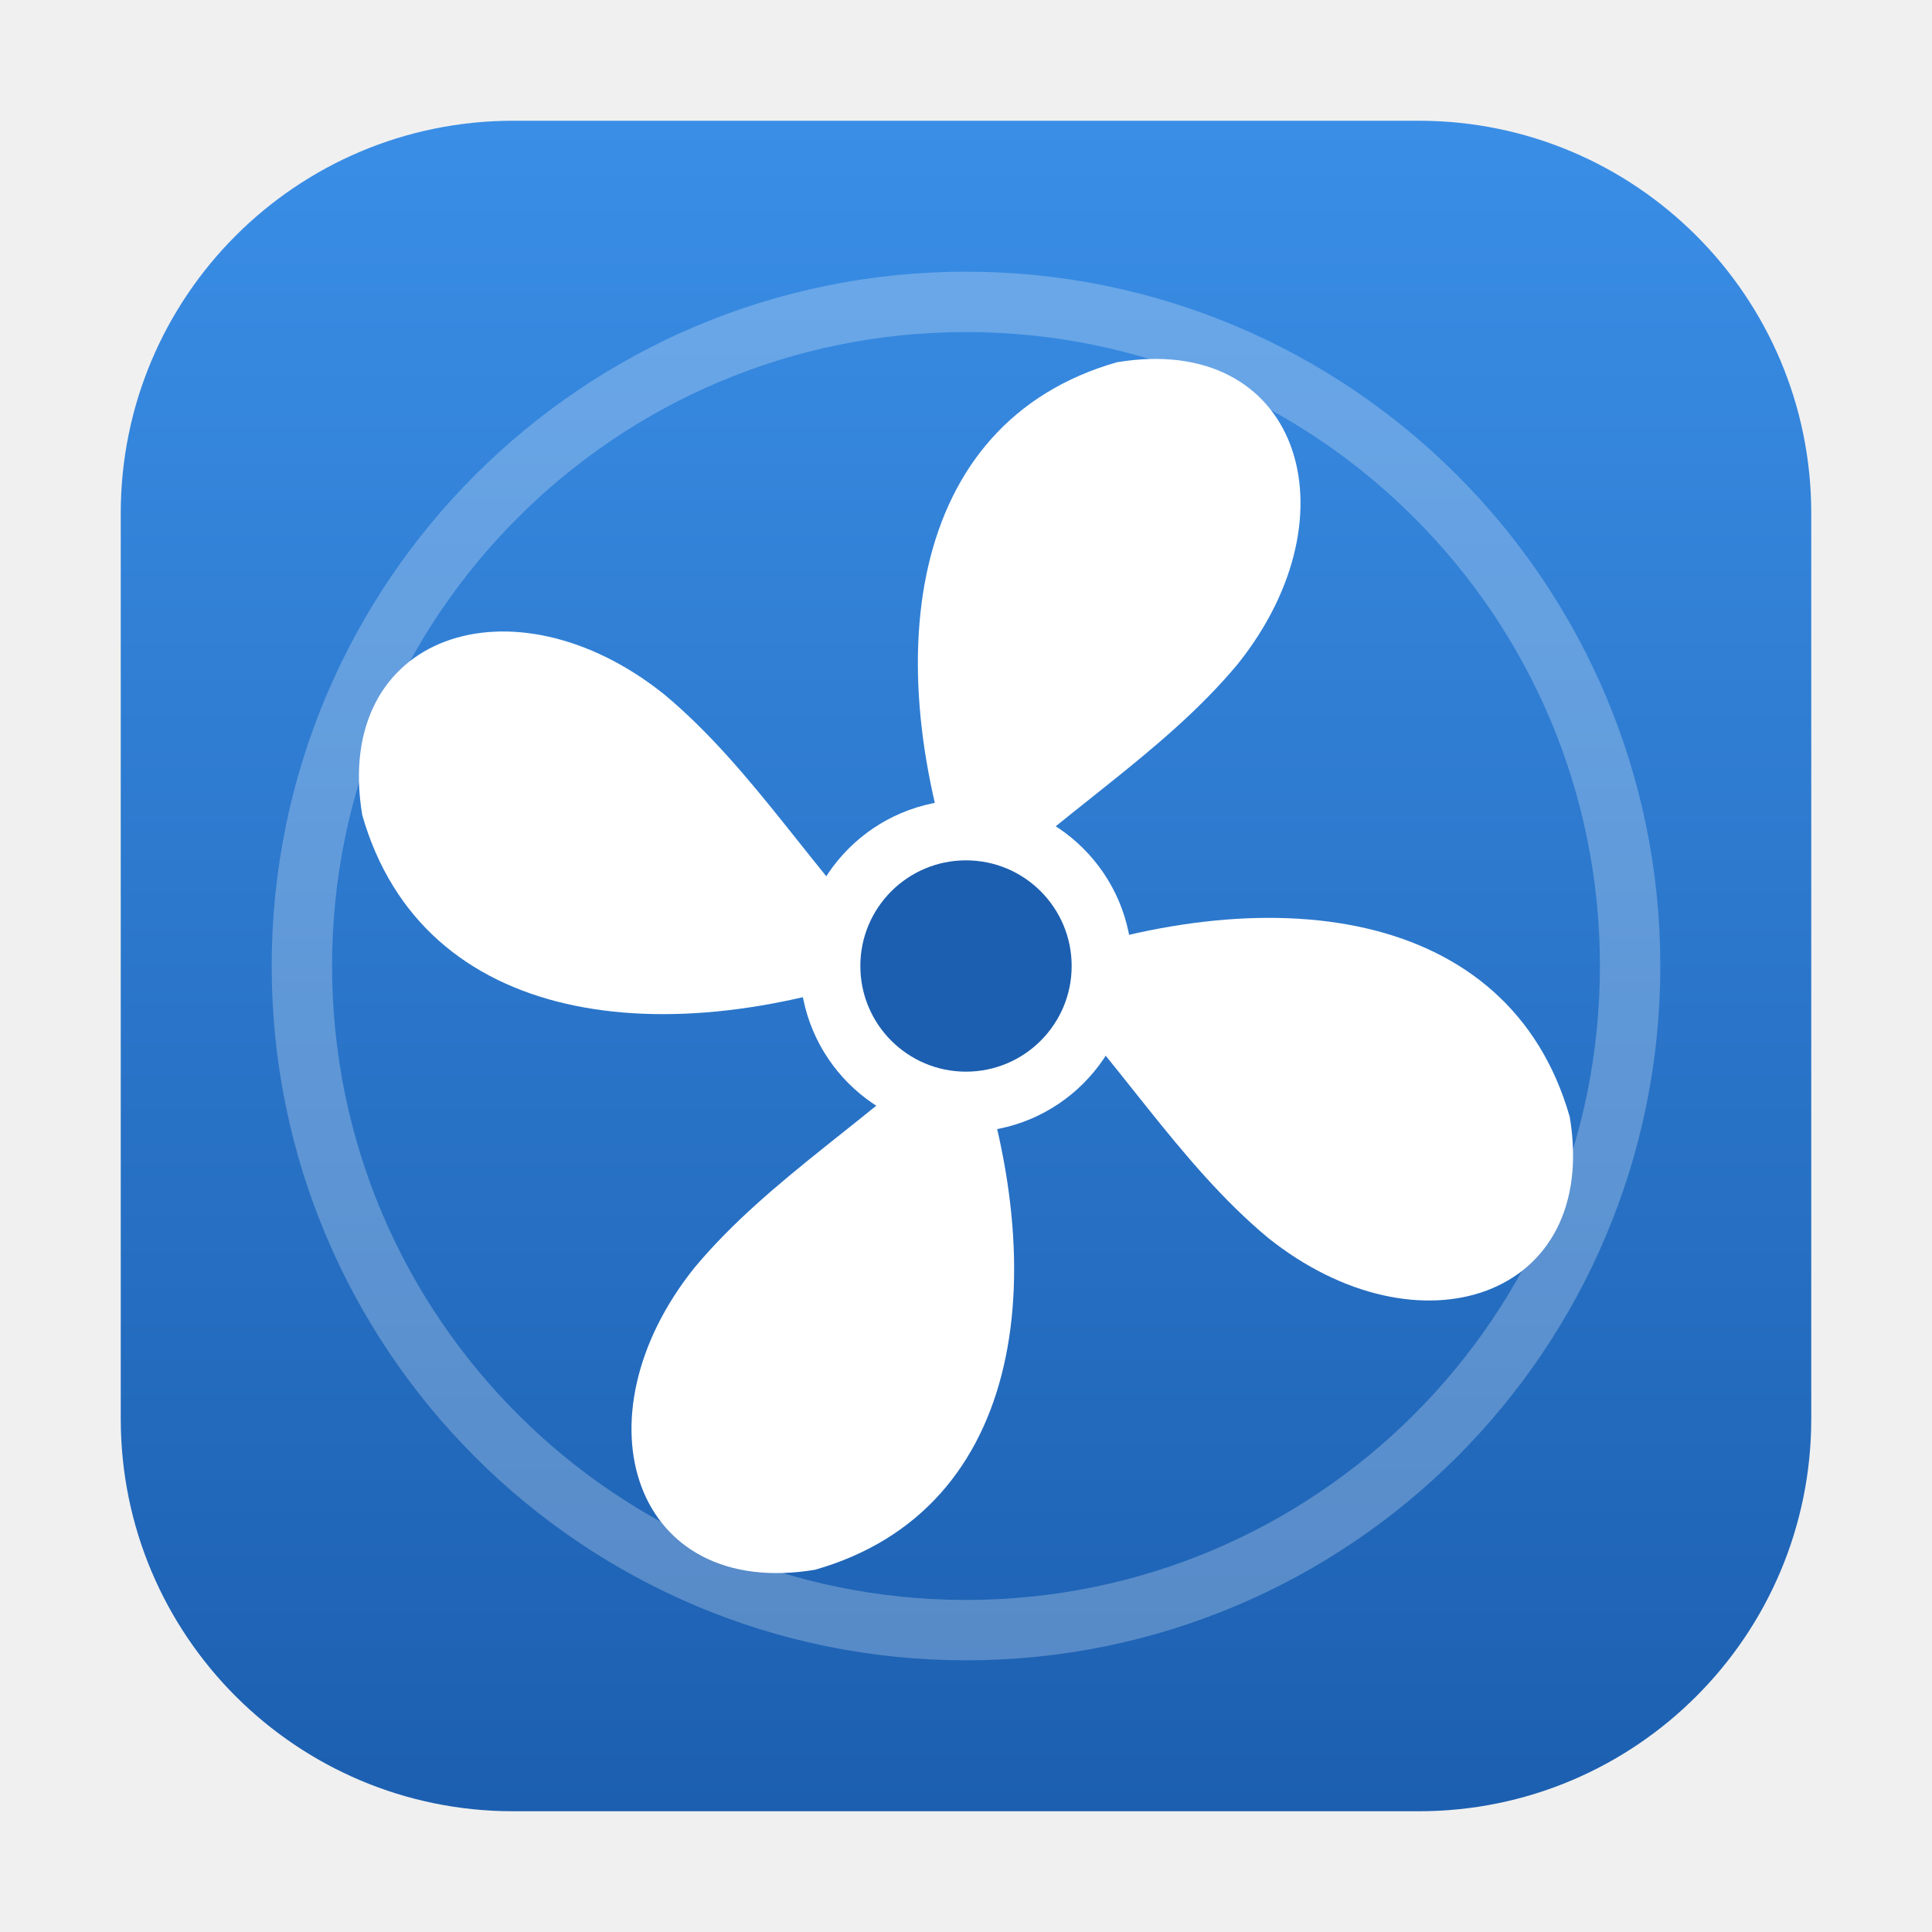
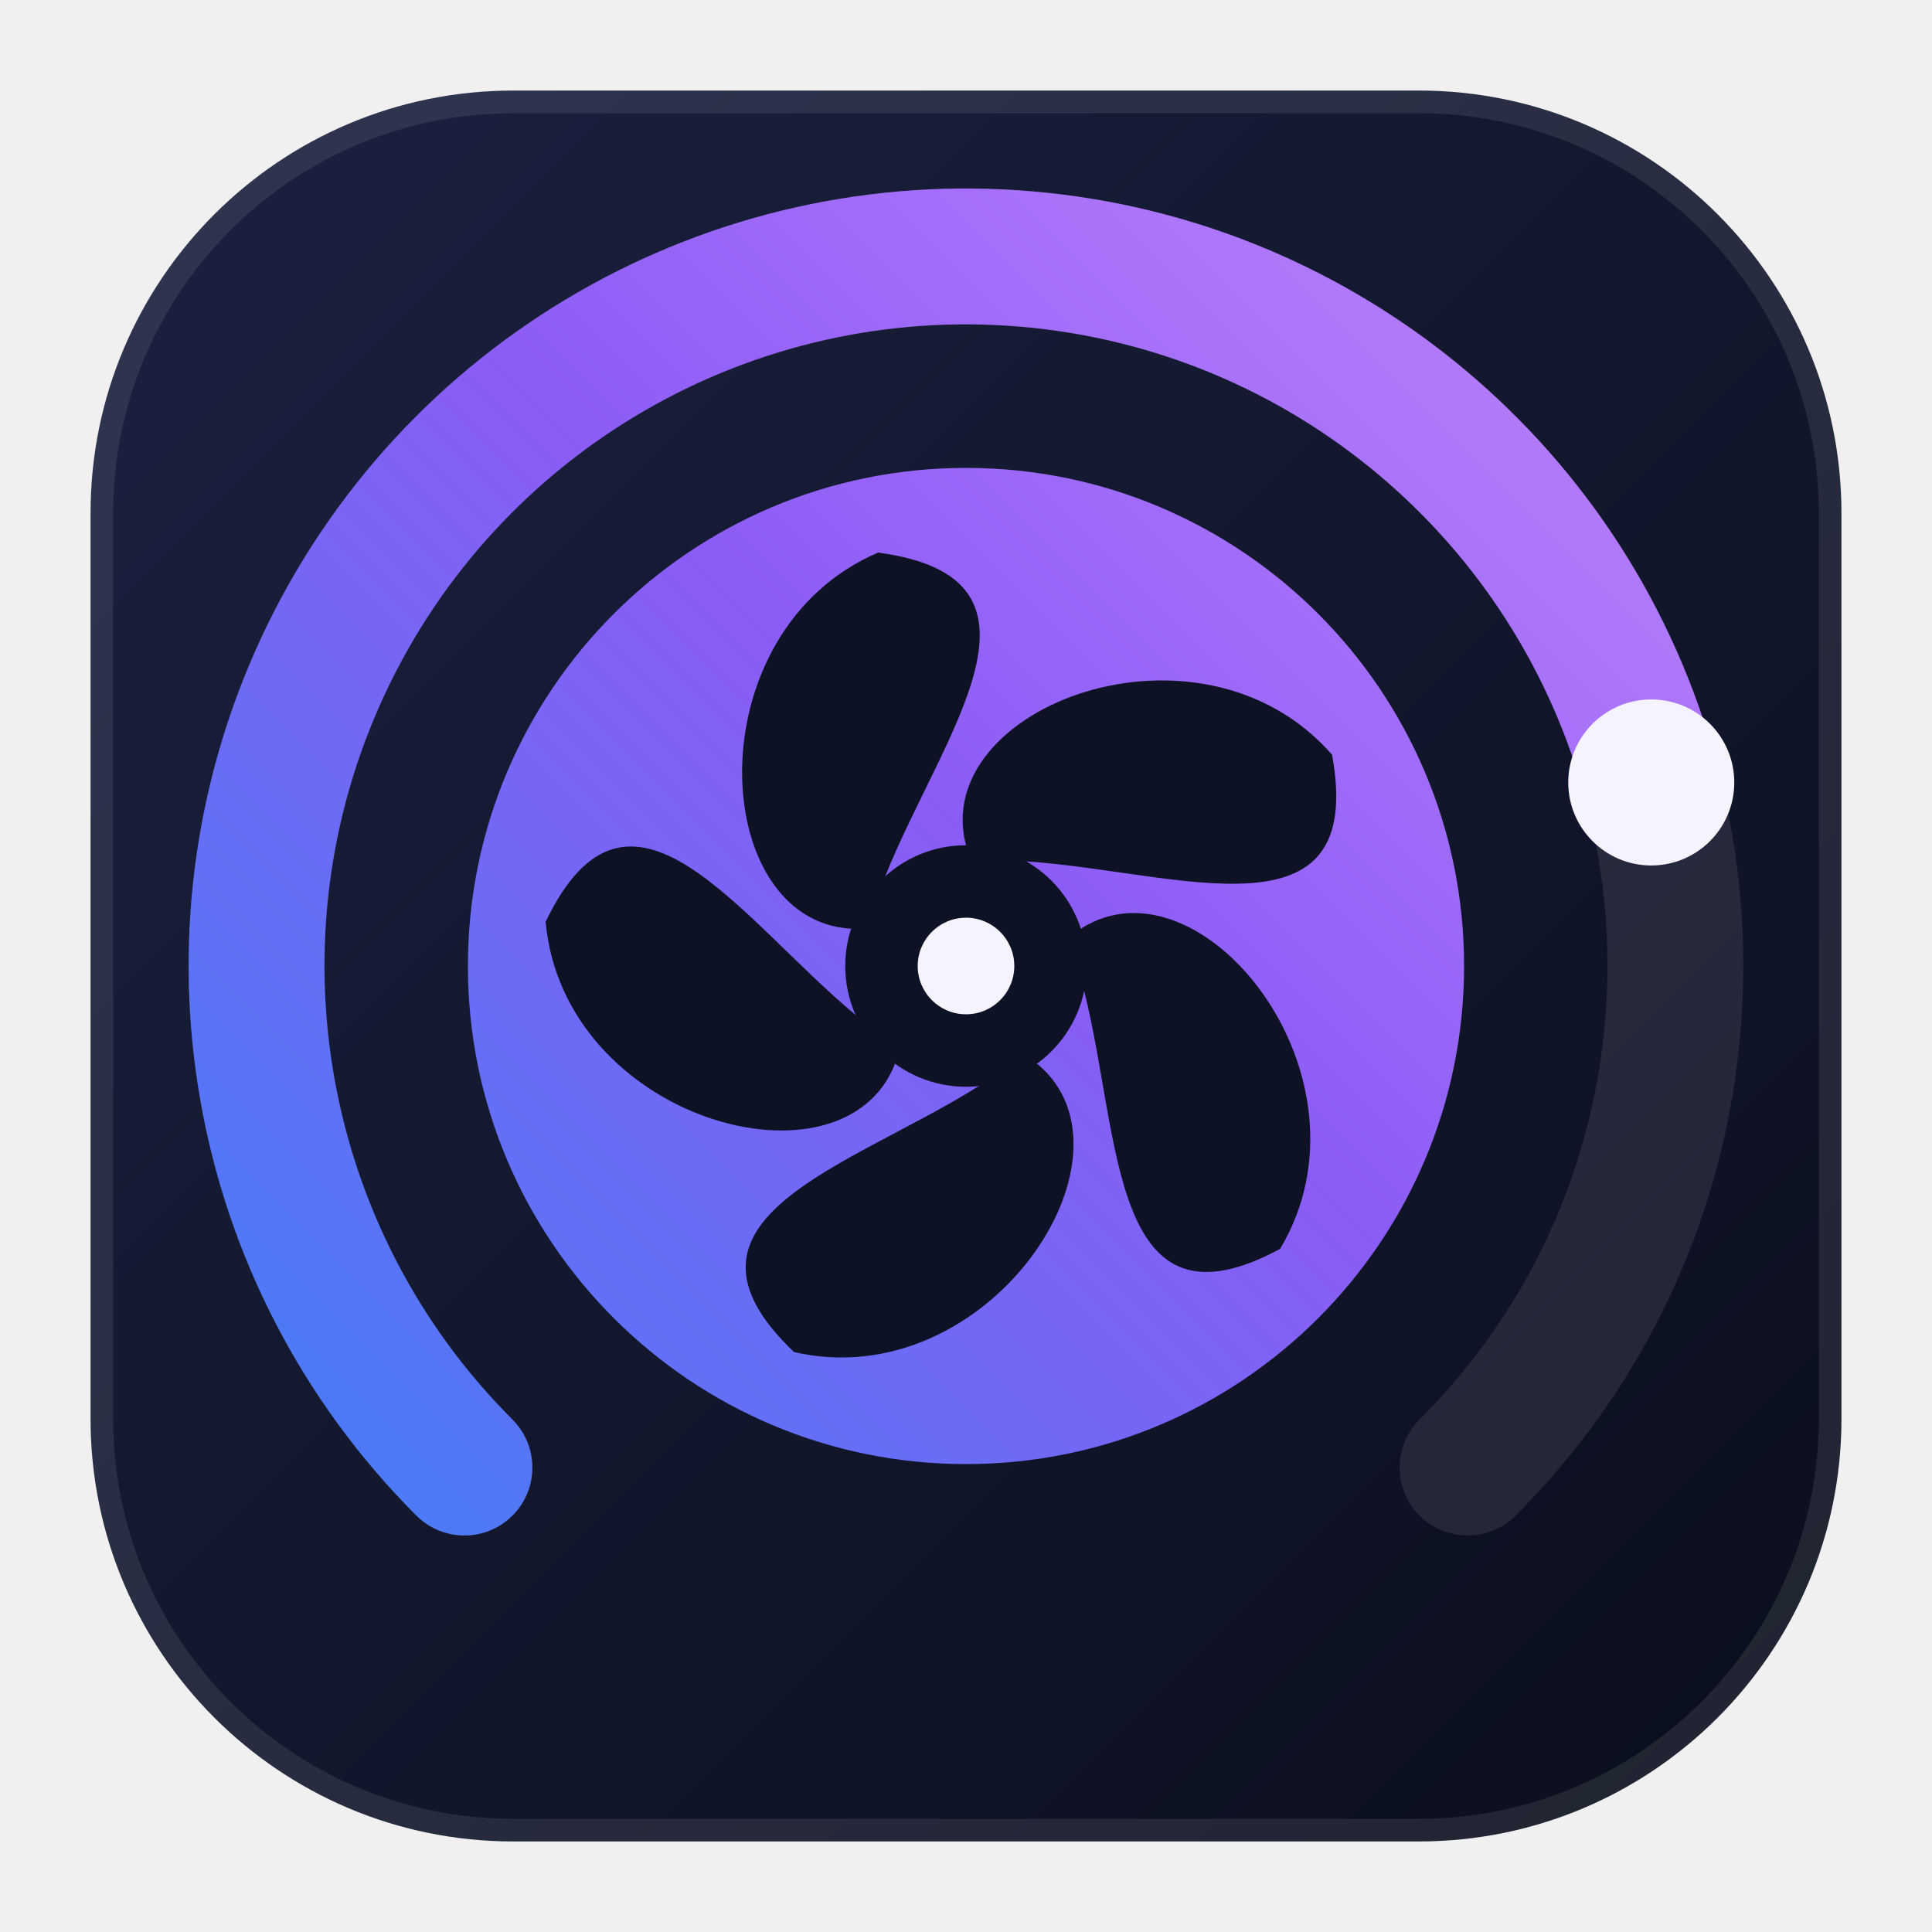
<svg xmlns="http://www.w3.org/2000/svg" width="128" height="128" viewBox="0 0 128 128">
  <defs>
-     <linearGradient id="bg" x1="0" y1="0" x2="0" y2="1">
-       <stop offset="0" stop-color="#3a8ee6" />
-       <stop offset="1" stop-color="#1c5fb0" />
+     <linearGradient id="bg" x1="0" y1="0" x2="1" y2="1">
+       <stop offset="0" stop-color="#1b2140" />
+       <stop offset="1" stop-color="#0a0e1c" />
+     </linearGradient>
+     <linearGradient id="aurora" x1="16" y1="112" x2="112" y2="16" gradientUnits="userSpaceOnUse">
+       <stop offset="0" stop-color="#3b82f6" />
+       <stop offset="0.55" stop-color="#8b5cf6" />
+       <stop offset="1" stop-color="#c084fc" />
    </linearGradient>
  </defs>
-   <rect x="8" y="8" width="112" height="112" rx="26" fill="url(#bg)" />
-   <circle cx="64" cy="64" r="44" fill="none" stroke="#ffffff" stroke-opacity="0.25" stroke-width="4" />
-   <g fill="#ffffff">
-     <path id="blade" d="M64 60 C58 44 60 28 74 24 C86 22 90 34 82 44 C77 50 70 54 64 60 Z" />
-     <use href="#blade" transform="rotate(90 64 64)" />
-     <use href="#blade" transform="rotate(180 64 64)" />
-     <use href="#blade" transform="rotate(270 64 64)" />
-   </g>
-   <circle cx="64" cy="64" r="9" fill="#1c5fb0" stroke="#ffffff" stroke-width="4" />
+   <rect x="6" y="6" width="116" height="116" rx="28" fill="url(#bg)" />
+   <rect x="6.75" y="6.75" width="114.5" height="114.5" rx="27.25" fill="none" stroke="#ffffff" stroke-opacity="0.09" stroke-width="1.5" />
+   <path d="M30.77 97.23 A47 47 0 1 1 97.23 97.23" fill="none" stroke="#ffffff" stroke-opacity="0.09" stroke-width="9" stroke-linecap="round" />
+   <path d="M30.77 97.23 A47 47 0 1 1 109.40 51.84" fill="none" stroke="url(#aurora)" stroke-width="9" stroke-linecap="round" />
+   <circle cx="109.40" cy="51.84" r="5.5" fill="#f5f3ff" />
+   <circle cx="64" cy="64" r="33" fill="url(#aurora)" />
+   <path d="M64.00 56.00 C61.58 46.81 79.55 40.05 88.25 50.00 C90.56 62.61 78.07 57.74 68.00 57.07 Z" fill="#0d1224" />
+   <path d="M71.61 61.53 C79.60 56.39 91.59 71.39 84.81 82.74 C73.53 88.83 74.30 75.44 71.83 65.66 Z" fill="#0d1224" />
+   <path d="M68.70 70.47 C76.06 76.49 65.49 92.52 52.61 89.58 C43.33 80.74 56.30 77.34 64.84 71.96 Z" fill="#0d1224" />
+   <path d="M59.30 70.47 C55.85 79.33 37.34 74.23 36.15 61.07 C41.69 49.51 48.94 60.80 56.69 67.25 Z" fill="#0d1224" />
+   <path d="M56.39 61.53 C46.90 60.99 46.03 41.80 58.18 36.61 C70.88 38.31 62.39 48.68 58.65 58.05 Z" fill="#0d1224" />
+   <circle cx="64" cy="64" r="8" fill="#0d1224" />
+   <circle cx="64" cy="64" r="3.2" fill="#f5f3ff" />
</svg>
